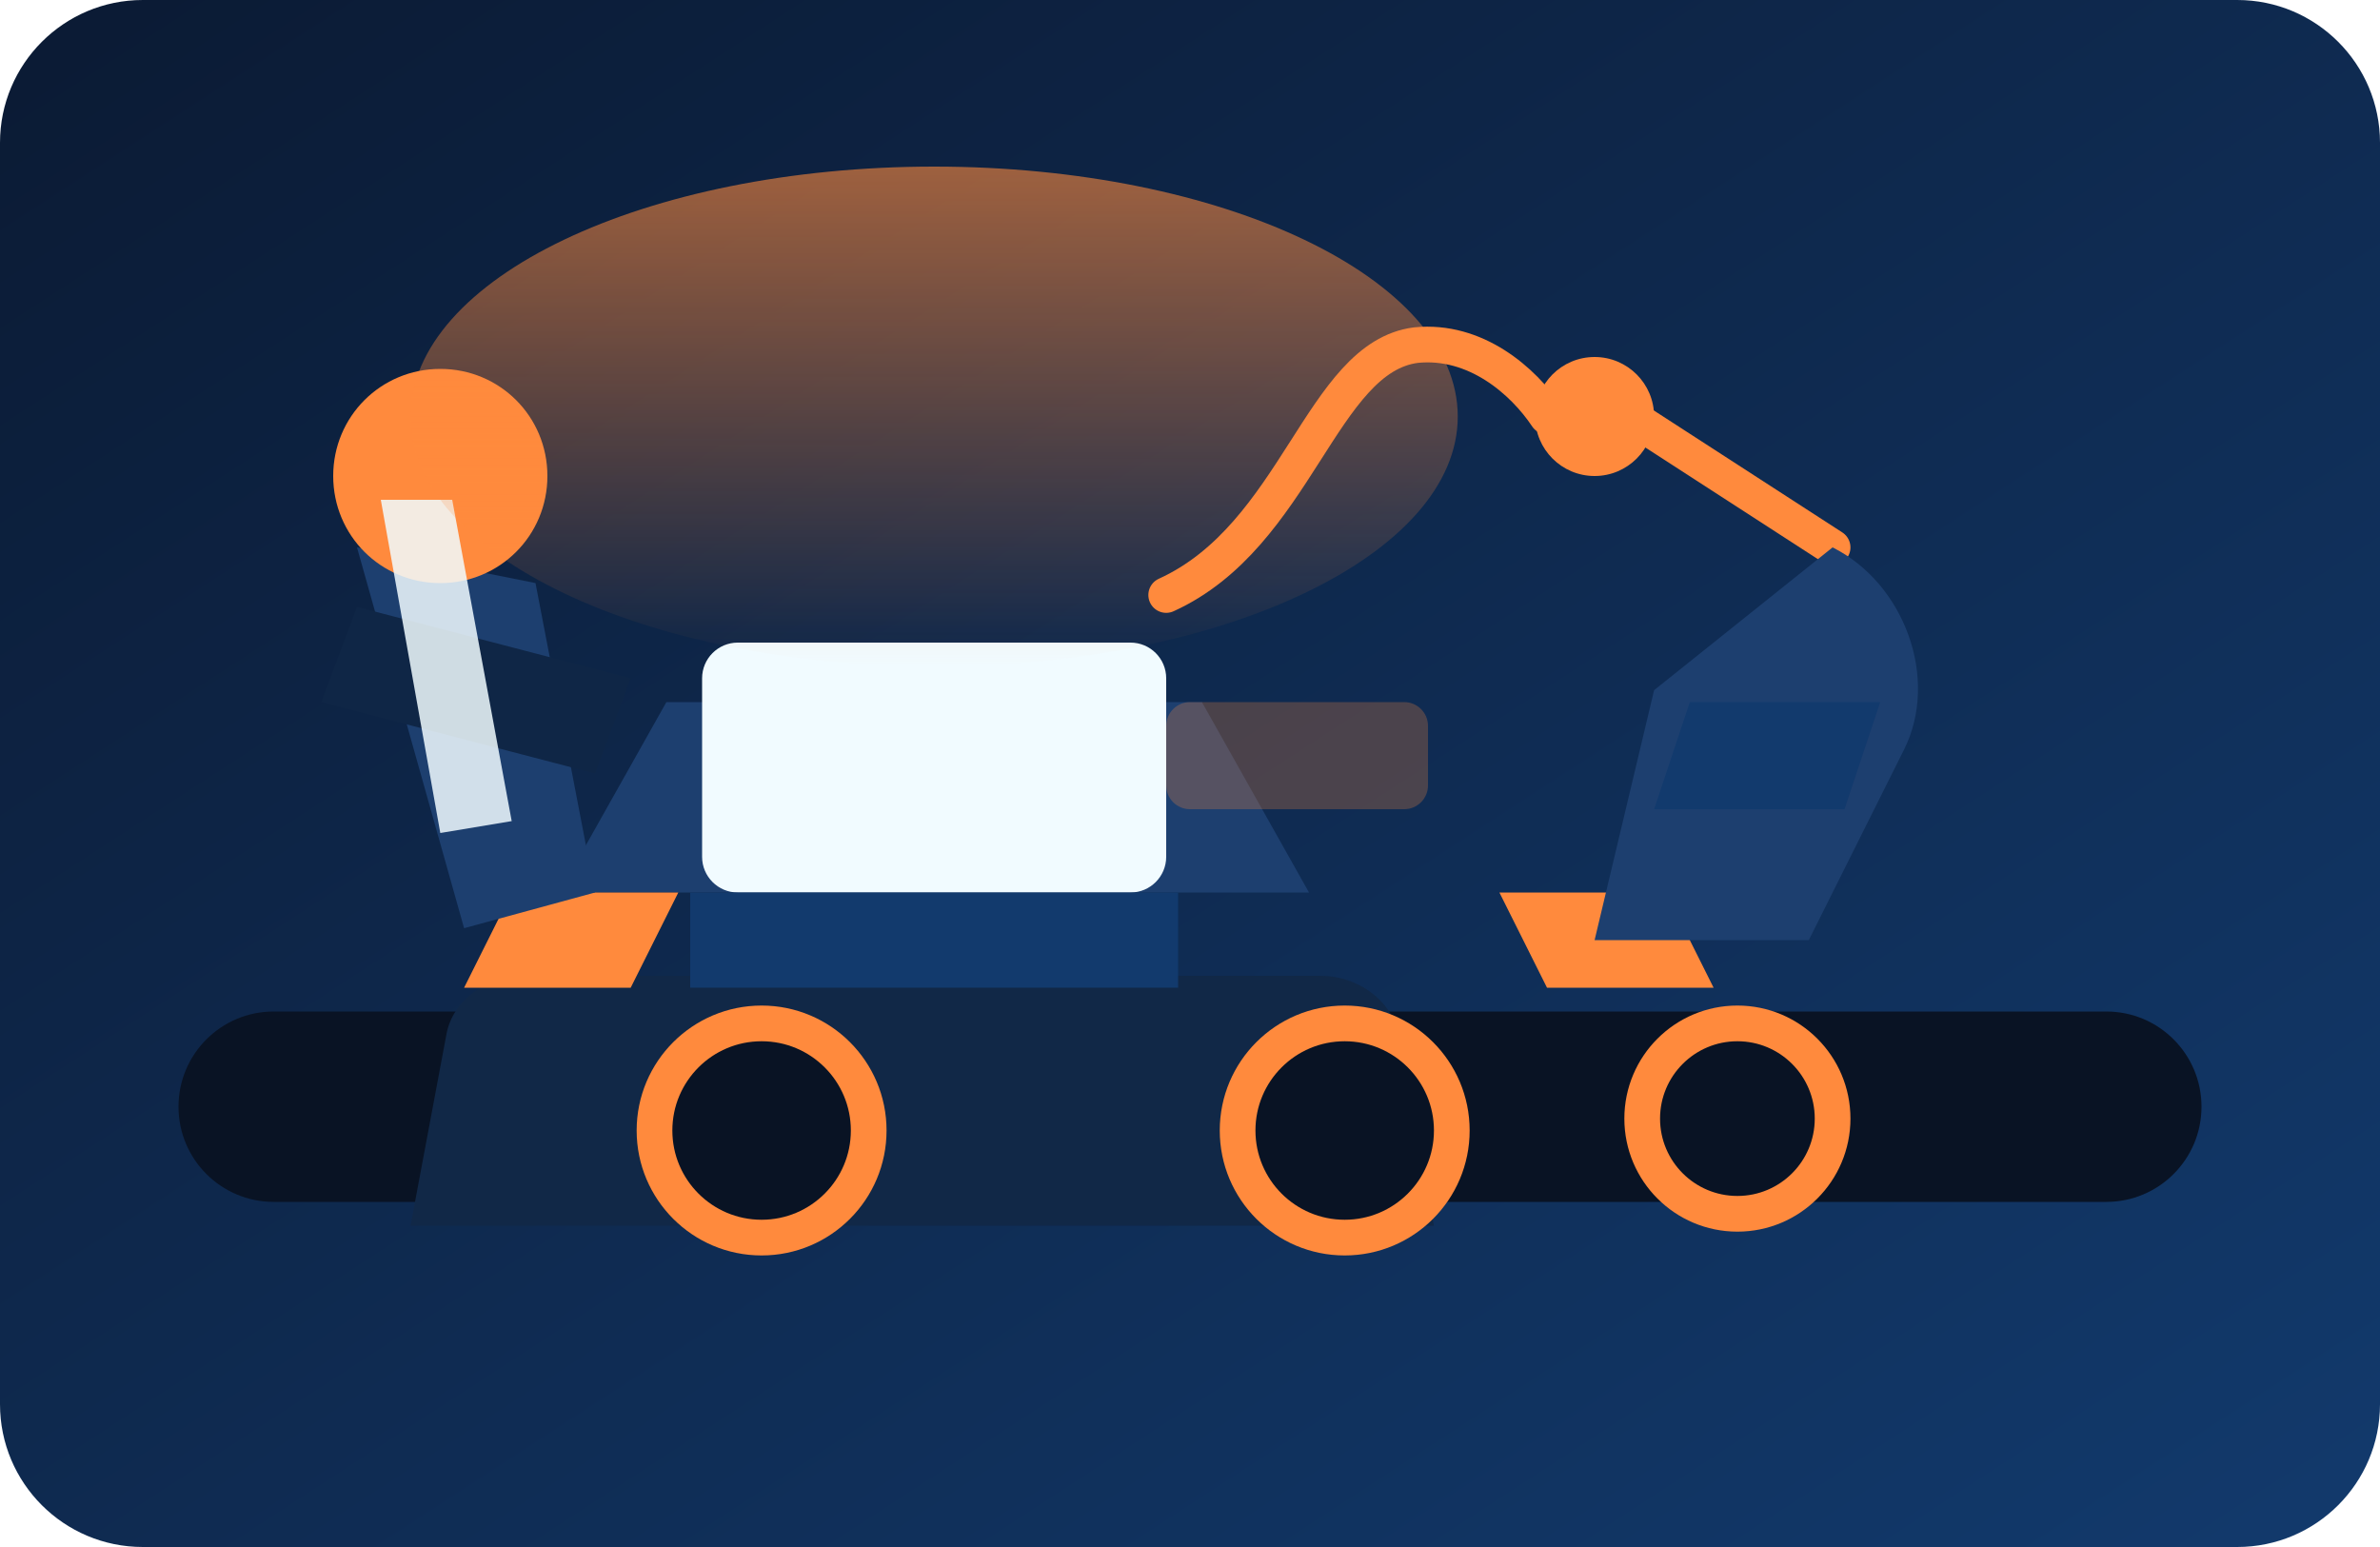
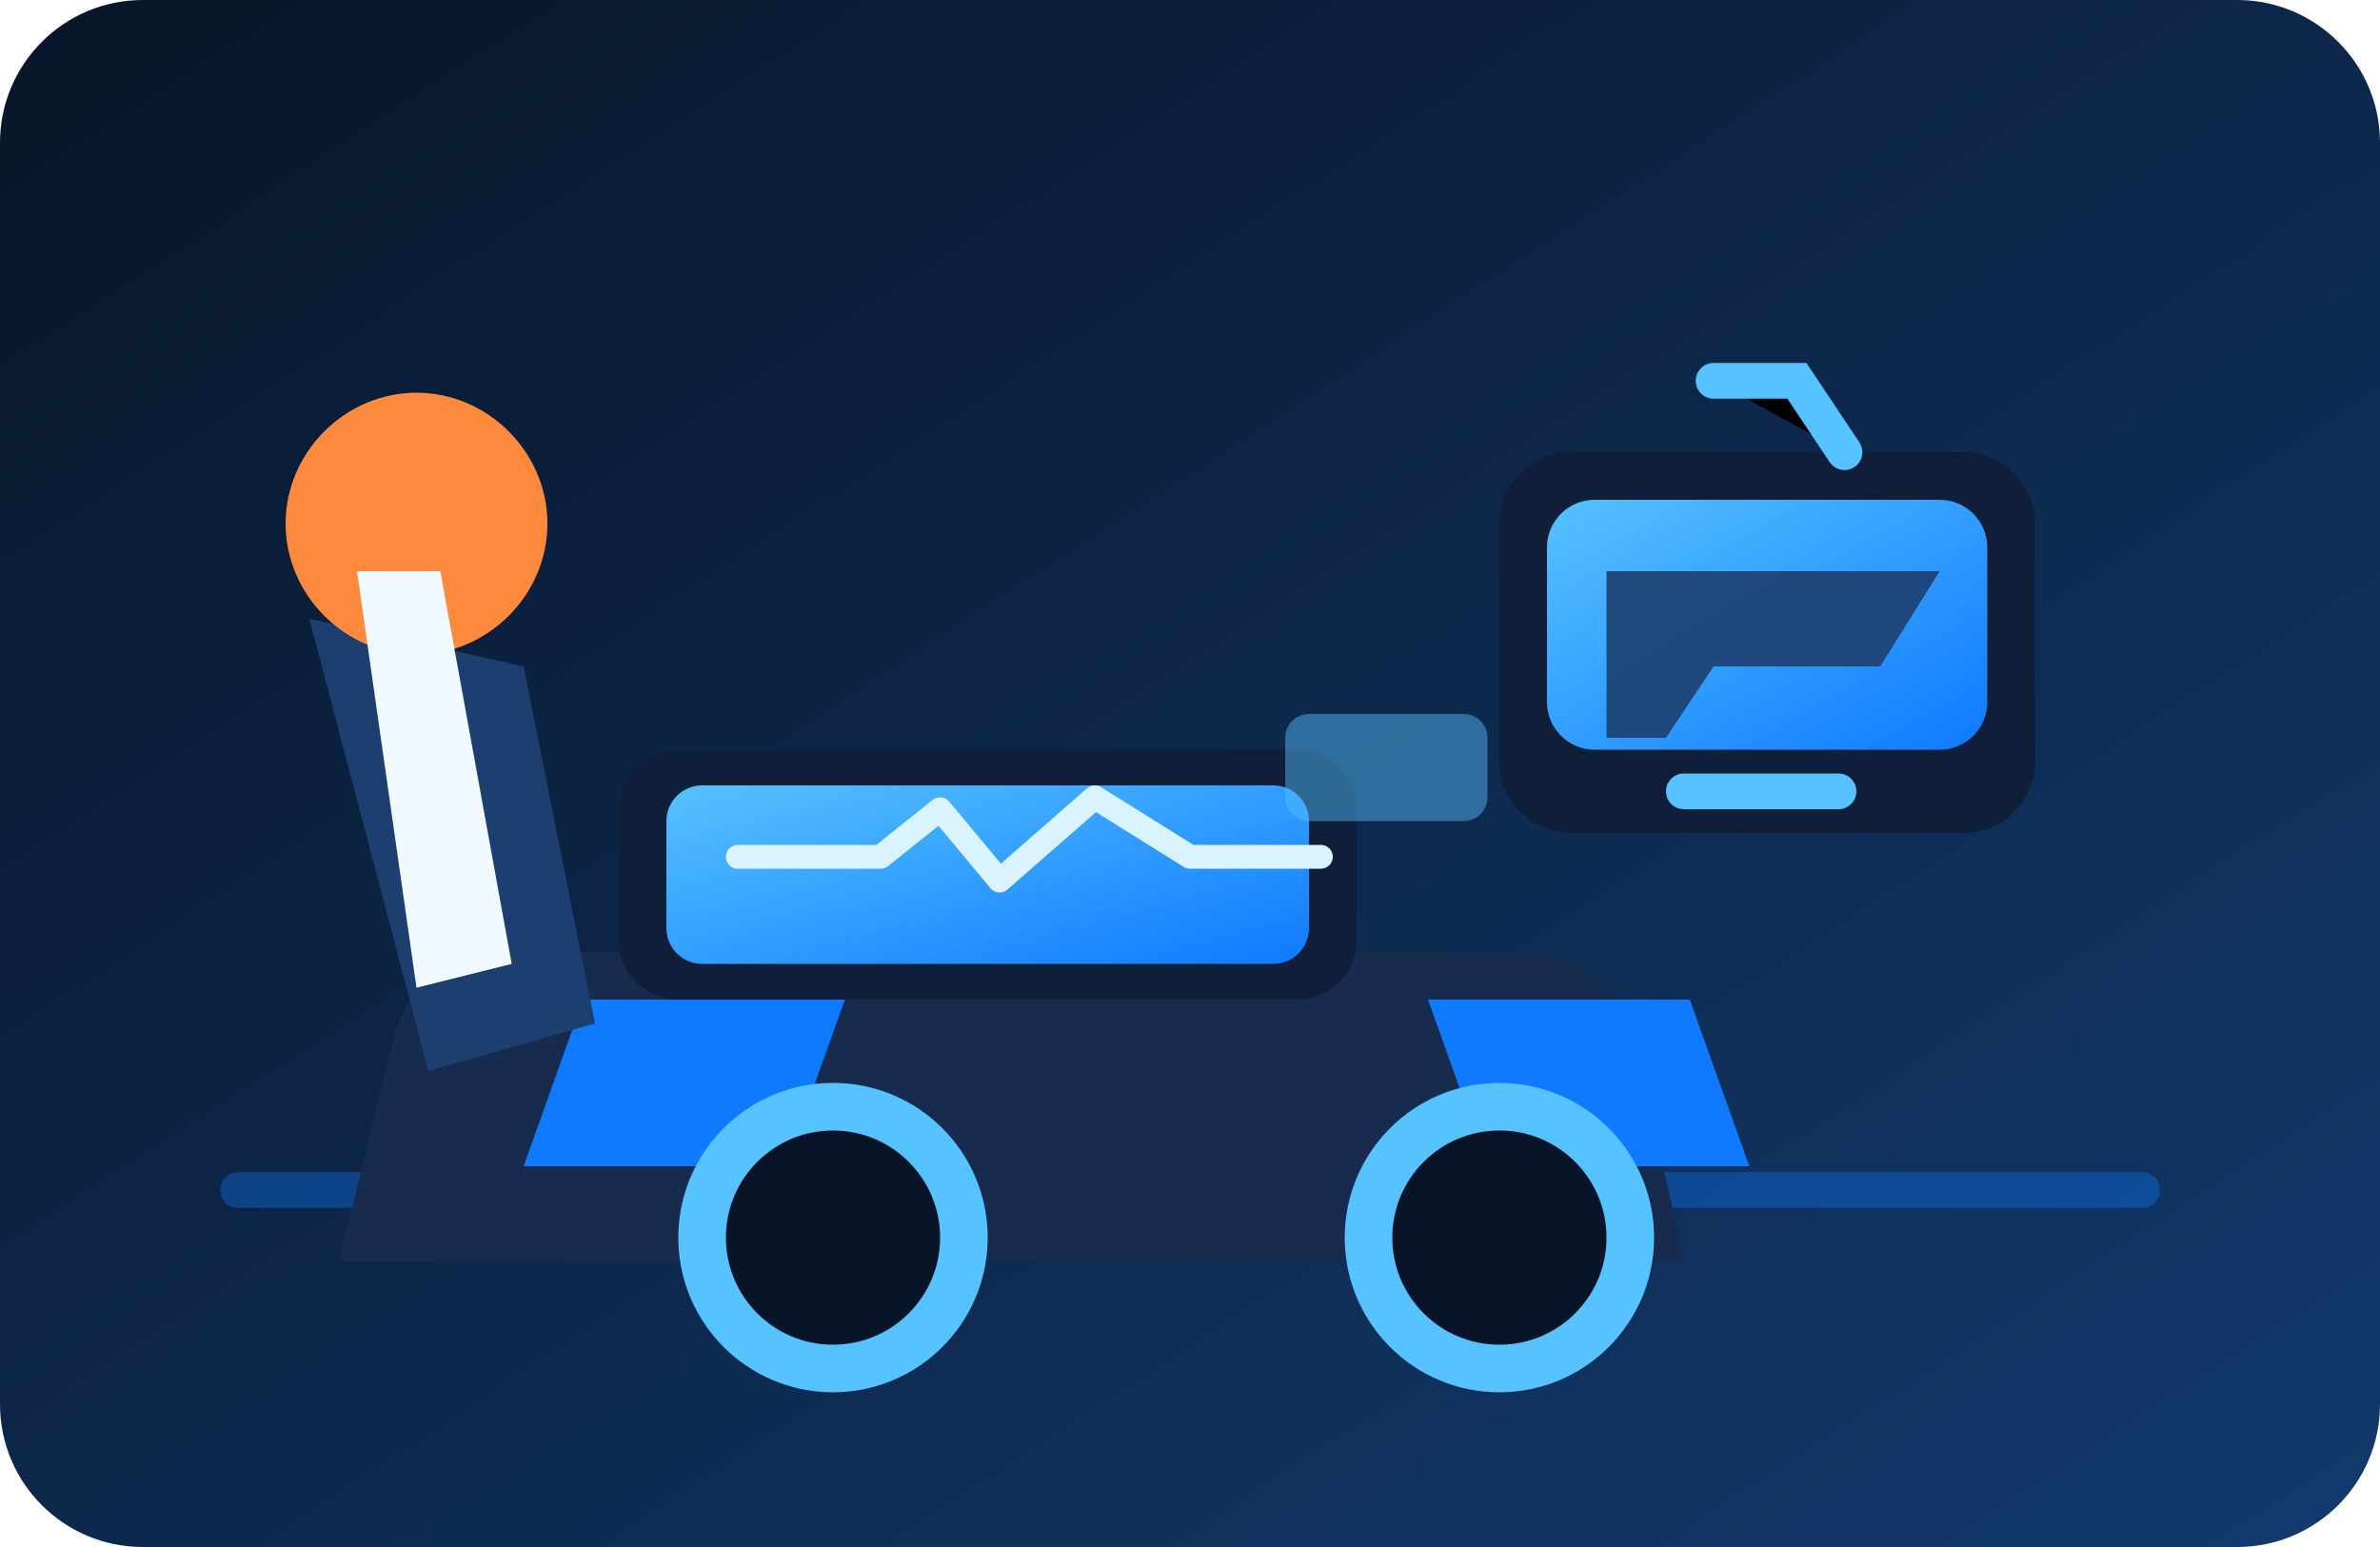
- <svg xmlns="http://www.w3.org/2000/svg" viewBox="0 0 400 260" role="img" aria-labelledby="title">
+ <svg xmlns="http://www.w3.org/2000/svg" viewBox="0 0 400 260" role="img" aria-labelledby="title desc">
  <defs>
    <linearGradient id="bg" x1="0%" y1="0%" x2="100%" y2="100%">
-       <stop offset="0%" stop-color="#0b1a33" />
+       <stop offset="0%" stop-color="#081529" />
      <stop offset="100%" stop-color="#123a6d" />
    </linearGradient>
-     <linearGradient id="glow" x1="0%" y1="0%" x2="0%" y2="100%">
-       <stop offset="0%" stop-color="#ff8a3d" stop-opacity="0.6" />
-       <stop offset="100%" stop-color="#ff8a3d" stop-opacity="0" />
+     <linearGradient id="screen" x1="0%" y1="0%" x2="100%" y2="100%">
+       <stop offset="0%" stop-color="#56c2ff" />
+       <stop offset="100%" stop-color="#0f79ff" />
    </linearGradient>
  </defs>
  <rect width="400" height="260" rx="24" fill="url(#bg)" />
-   <rect x="30" y="170" width="340" height="32" rx="16" fill="#091324" />
-   <path d="M90 164h132c6 0 12 4 13 10l6 32H69l6-32c1-6 7-10 13-10z" fill="#112847" />
-   <path d="M112 118h90l18 32h-126z" fill="#1d3f6f" />
-   <rect x="118" y="108" width="78" height="42" rx="6" fill="#f1fbff" />
-   <path d="M116 150h82v16h-82z" fill="#123a6d" />
-   <circle cx="128" cy="190" r="18" fill="#091324" stroke="#ff8a3d" stroke-width="6" />
-   <circle cx="226" cy="190" r="18" fill="#091324" stroke="#ff8a3d" stroke-width="6" />
-   <path d="M86 150h28l-8 16h-28z" fill="#ff8a3d" />
-   <path d="M252 150h28l8 16h-28z" fill="#ff8a3d" />
-   <path d="M60 92l30 6 10 52-22 6z" fill="#1d3f6f" />
-   <path d="M56 80c0-10 8-18 18-18s18 8 18 18-8 18-18 18-18-8-18-18z" fill="#ff8a3d" />
-   <path d="M60 102l46 12-6 16-46-12z" fill="#0f2646" />
-   <path d="M64 84h12l10 54-12 2z" fill="#f1fbff" opacity="0.85" />
-   <rect x="196" y="118" width="44" height="18" rx="4" fill="#ff8a3d" opacity="0.25" />
-   <ellipse cx="157" cy="70" rx="88" ry="42" fill="url(#glow)" />
-   <path d="M196 100c22-10 26-40 42-42 10-1 18 6 22 12" fill="none" stroke="#ff8a3d" stroke-width="6" stroke-linecap="round" />
-   <circle cx="268" cy="70" r="10" fill="#ff8a3d" />
-   <path d="M274 70l34 22" stroke="#ff8a3d" stroke-width="6" stroke-linecap="round" />
-   <path d="M308 92c12 6 18 22 12 34l-16 32h-36l10-42z" fill="#1d3f6f" />
-   <path d="M284 118h32l-6 18h-32z" fill="#123a6d" />
-   <circle cx="292" cy="188" r="16" fill="#091324" stroke="#ff8a3d" stroke-width="6" />
+   <path d="M40 200h320" stroke="#0f79ff" stroke-width="6" stroke-linecap="round" opacity="0.35" />
+   <path d="M84 160h172c9 0 17 6 19 15l8 37H57l9-37c2-9 10-15 18-15z" fill="#162b4e" />
+   <rect x="104" y="126" width="124" height="42" rx="10" fill="#0f1f3a" />
+   <rect x="112" y="132" width="108" height="30" rx="6" fill="url(#screen)" />
+   <path d="M124 144h24l10-8 10 12 16-14 16 10h22" fill="none" stroke="#d9f4ff" stroke-width="4" stroke-linecap="round" stroke-linejoin="round" />
+   <rect x="216" y="120" width="34" height="18" rx="4" fill="#56c2ff" opacity="0.45" />
+   <path d="M98 168h44l-10 28h-44z" fill="#0f79ff" />
+   <path d="M240 168h44l10 28h-44z" fill="#0f79ff" />
+   <circle cx="140" cy="208" r="22" fill="#081529" stroke="#56c2ff" stroke-width="8" />
+   <circle cx="252" cy="208" r="22" fill="#081529" stroke="#56c2ff" stroke-width="8" />
+   <path d="M52 104l36 8 12 60-28 8z" fill="#1d3f6f" />
+   <path d="M48 88c0-12 10-22 22-22s22 10 22 22-10 22-22 22-22-10-22-22z" fill="#ff8a3d" />
+   <path d="M60 96h14l12 66-16 4z" fill="#f1fbff" />
+   <rect x="252" y="76" width="90" height="64" rx="12" fill="#0f1f3a" />
+   <rect x="260" y="84" width="74" height="42" rx="8" fill="url(#screen)" />
+   <path d="M270 96h56l-10 16h-28l-8 12h-10z" fill="#1d3f6f" opacity="0.9" />
+   <rect x="280" y="130" width="32" height="6" rx="3" fill="#56c2ff" />
+   <path d="M288 64h14l8 12" stroke="#56c2ff" stroke-width="6" stroke-linecap="round" />
</svg>
